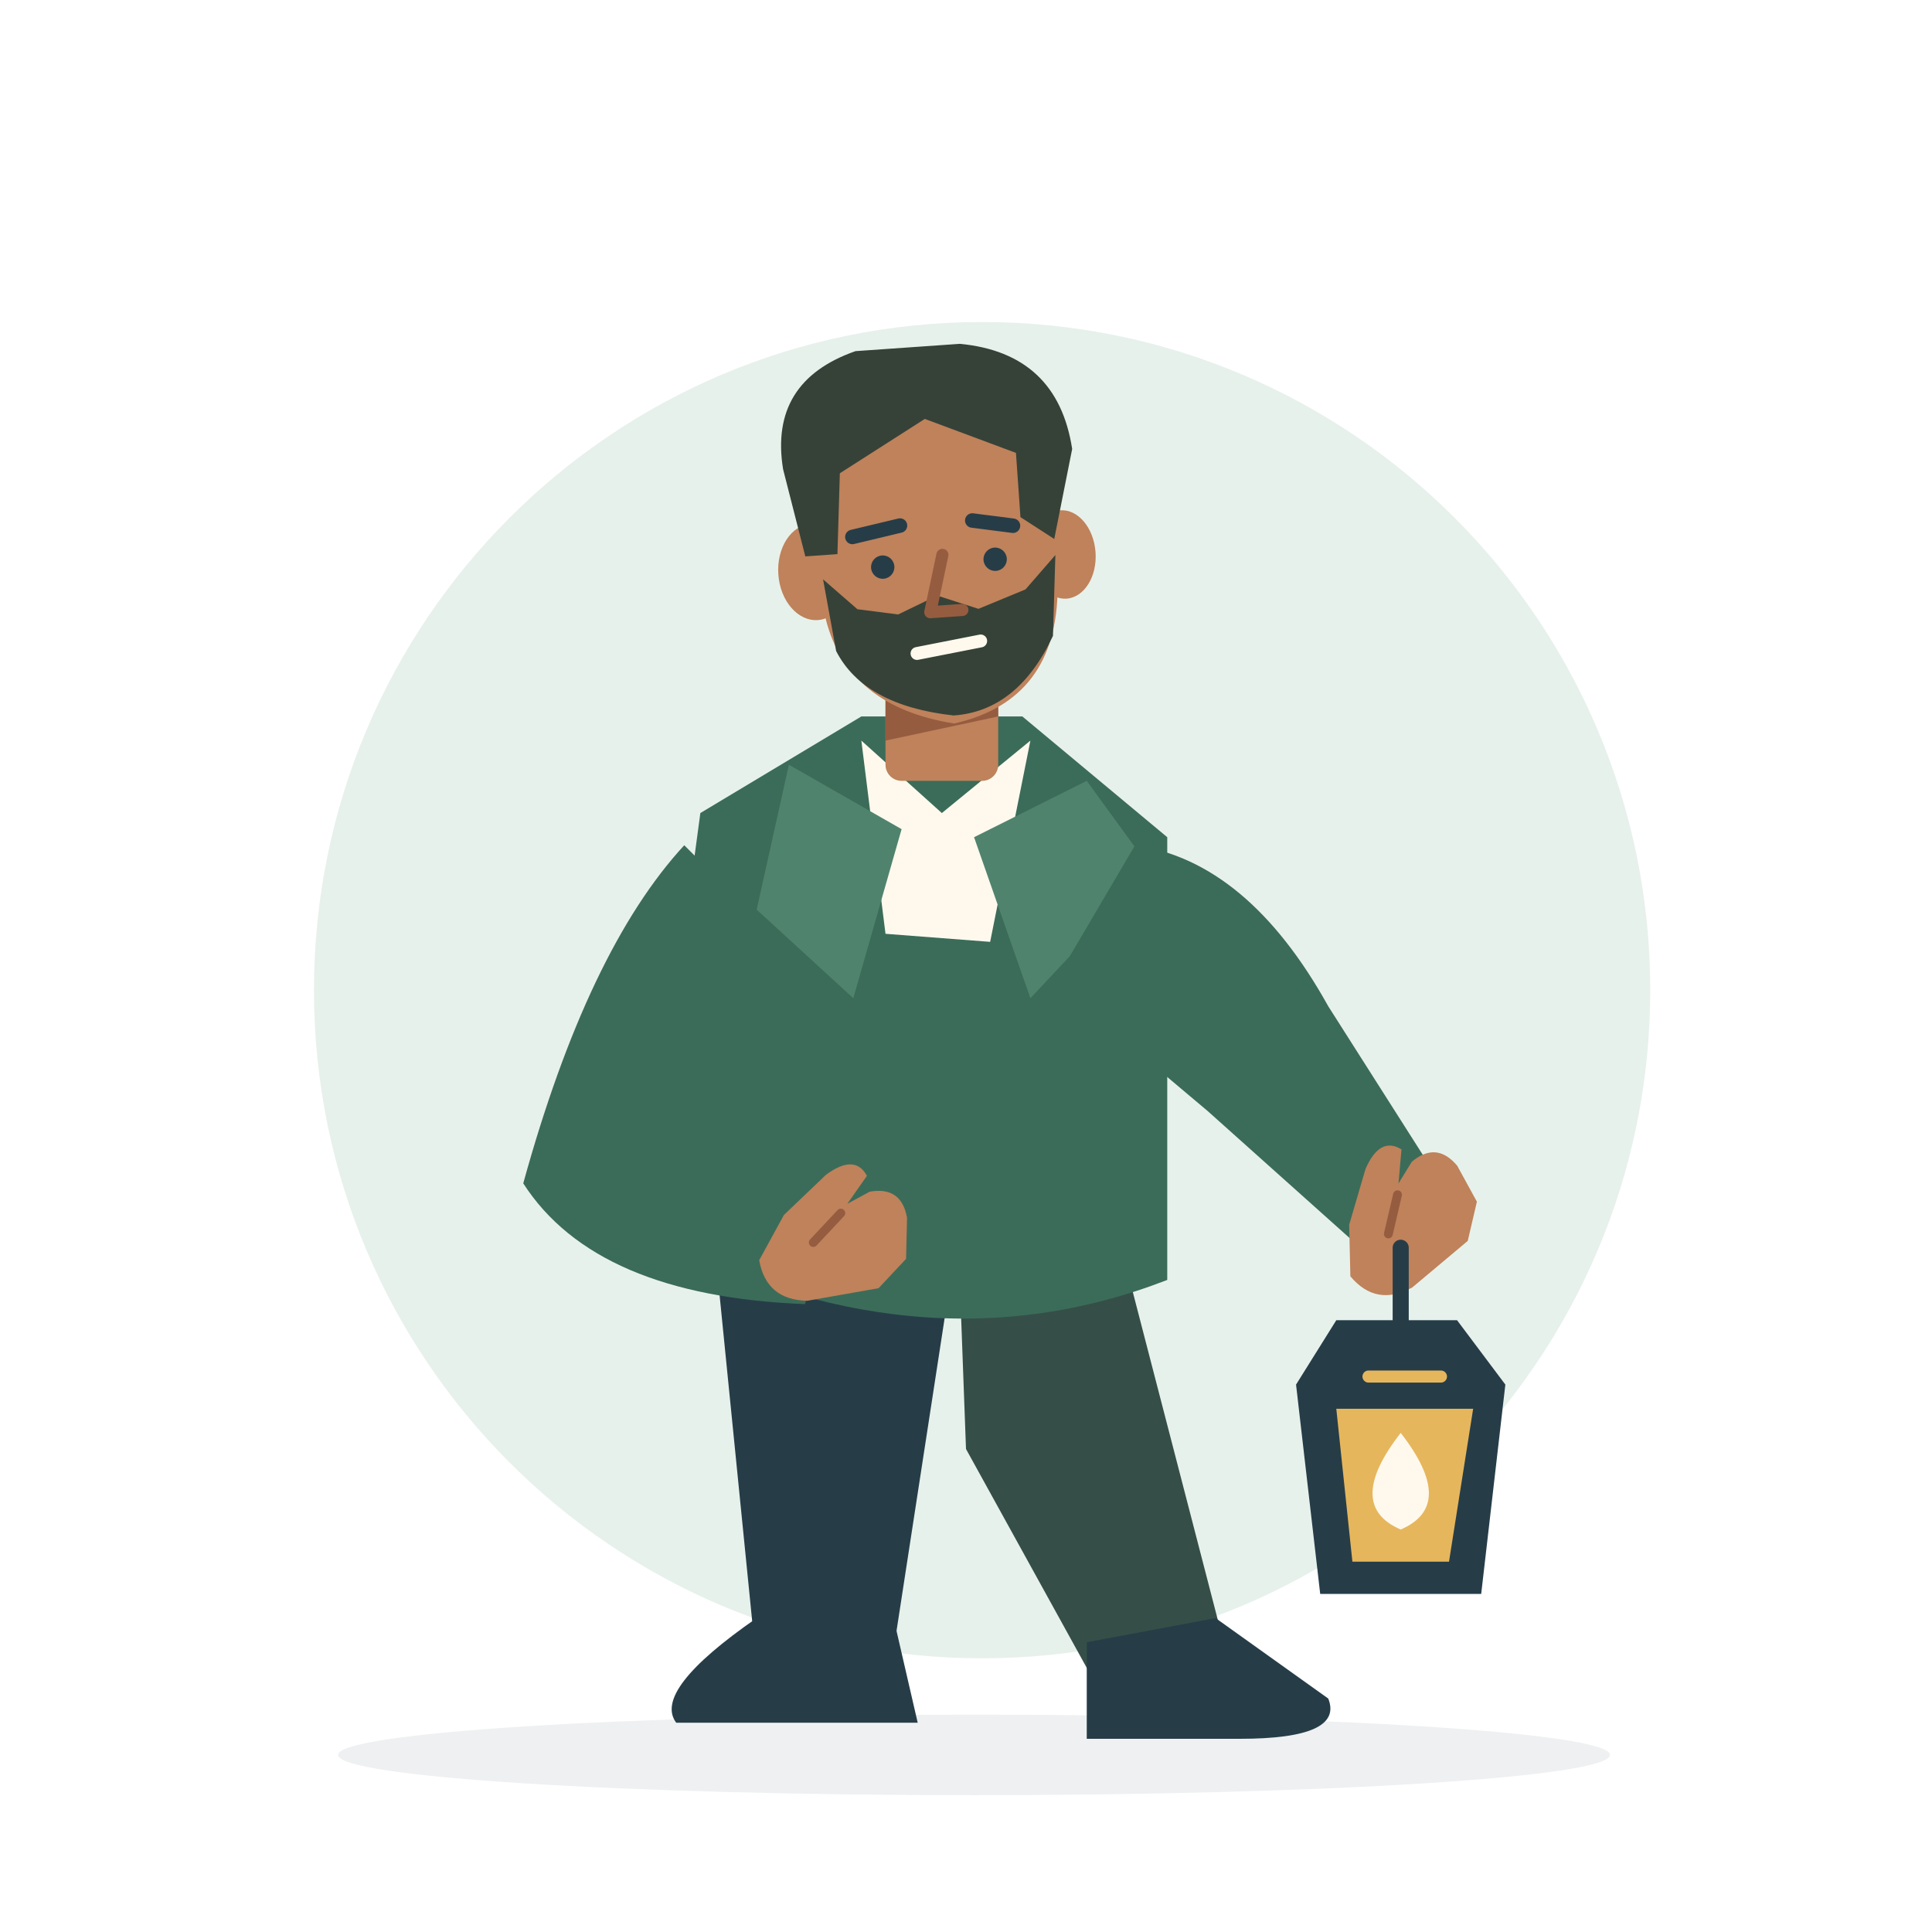
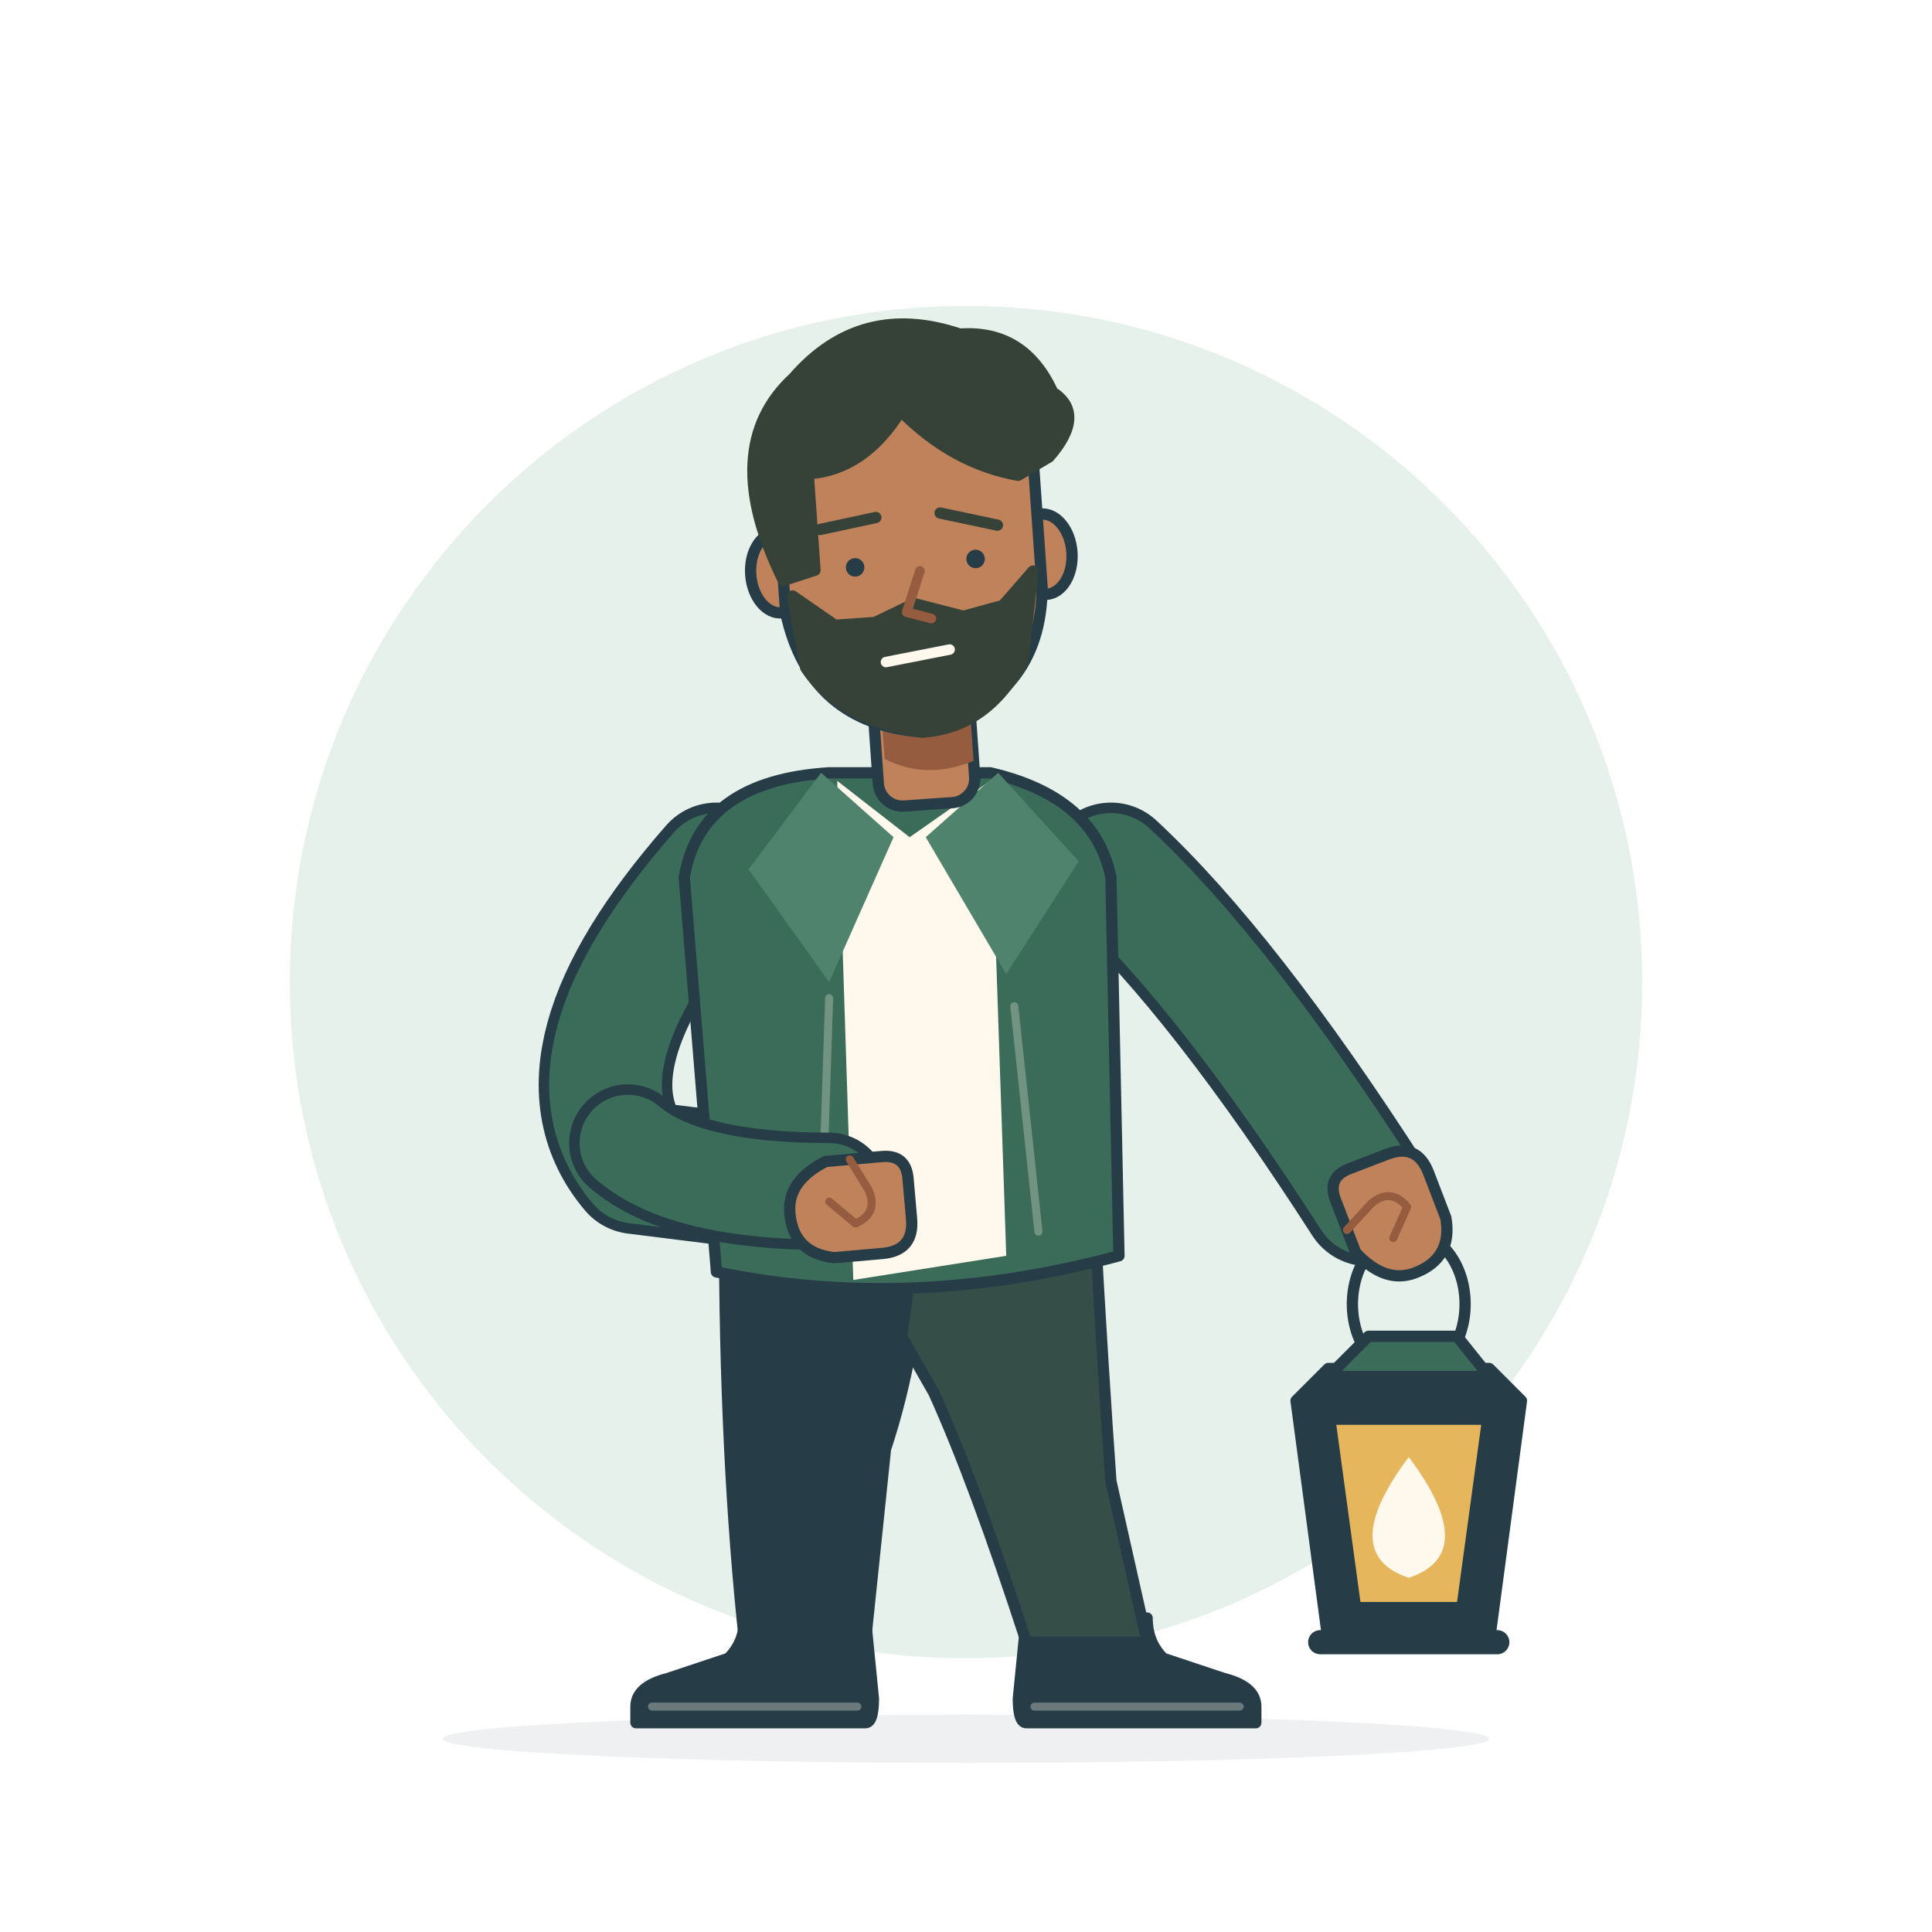
- <svg xmlns="http://www.w3.org/2000/svg" viewBox="0 0 240 240" role="img" aria-labelledby="title-infj">
-   <ellipse cx="121" cy="218" rx="79" ry="5" fill="#263D48" opacity=".08" />
-   <circle cx="122" cy="123" r="83" fill="#E7F1EB" />
-   <path d="M88 147 119 153 111 205 94 207Z" fill="#263D48" />
-   <path d="M119 153 138 150 152 204 136 209 120 180Z" fill="#354F48" />
-   <path d="M94 201 111 201 114 214 84 214Q81 210 94 201Z" fill="#263D48" />
-   <path d="M135 204 151 201 165 211Q167 216 154 216H135Z" fill="#263D48" />
-   <path d="M87 101 107 89 127 89 145 104 145 159Q114 171 80 153Z" fill="#3B6C59" />
-   <path d="M107 92 117 101 128 92 123 117 110 116Z" fill="#FFF9ED" />
-   <path d="M98 95 112 103 106 124 94 113ZM135 97 121 104 128 124 143 108Z" fill="#50836D" />
-   <path d="M85 105Q73 118 65 147 74 161 100 162L104 148 83 145 99 119Z" fill="#3B6C59" />
-   <g transform="translate(103 154) rotate(80)">
-     <path d="M-5-6Q-5-10-1-10L4-9 7-5 7 4Q6 9 1 9L-4 5-8-1Q-10-5-7-6L-4-3Z" fill="#BF825B" />
-     <path d="M-3-2 0 2" fill="none" stroke="#965C40" stroke-width="1.1" stroke-linecap="round" stroke-linejoin="round" />
+ <svg xmlns="http://www.w3.org/2000/svg" viewBox="0 0 240 240" role="img" aria-labelledby="infj-title" aria-describedby="infj-desc">
+   <circle cx="120" cy="122" r="84" fill="#E7F1EB" />
+   <ellipse cx="120" cy="216" rx="65" ry="3" fill="#263D48" opacity=".08" />
+   <g fill="none" stroke="#263D48" stroke-width="1.4" stroke-linecap="round" stroke-linejoin="round">
+     <g transform="translate(113 0)">
+       <g data-part="leg">
+         <g data-part="shoe" transform="translate(-13 204) rotate(0) scale(-1 1)">
+           <path d="M-7.5 -3H7.5Q7.5 0 9.5 2L17 4.5Q21 5.5 21 8V10H-7.5Q-8.5 10 -8.5 7Z" fill="#263D48" />
+           <path d="M-6.5 8H19" stroke="#FFF9ED" stroke-width="1" opacity=".32" />
+         </g>
+         <path d="M-23 152H2Q1 168-3 180L-5.5 204 L-20.5 204Q-23 181-23 152Z" fill="#263D48" data-part="trousers" />
+       </g>
+       <g data-part="leg">
+         <g data-part="shoe" transform="translate(22 204) rotate(0) scale(1 1)">
+           <path d="M-7.5 -3H7.5Q7.5 0 9.5 2L17 4.5Q21 5.5 21 8V10H-7.5Q-8.5 10 -8.5 7Z" fill="#263D48" />
+           <path d="M-6.5 8H19" stroke="#FFF9ED" stroke-width="1" opacity=".32" />
+         </g>
+         <path d="M1 152H23Q24 170 25 184L29.5 204 L14.5 204Q8 184 3 173L-1 166Z" fill="#354F48" data-part="trousers" />
+       </g>
+     </g>
+     <path d="M89 108Q68 132 79 145L103 148" stroke-width="16.6" />
+     <path d="M89 108Q68 132 79 145L103 148" stroke="#3B6C59" stroke-width="14" />
+     <path d="M138 108Q152 121 170 149" stroke-width="16.6" />
+     <path d="M138 108Q152 121 170 149" stroke="#3B6C59" stroke-width="14" />
+     <g transform="translate(113 0) rotate(0 0 126)">
+       <path d="M-10 96Q-26 97-28 109L-24 158Q0 163 26 156L25 109Q23 99 10 96Z" fill="#3B6C59" />
+       <path d="M-9 97 0 104 10 97 12 156-7 159Z" fill="#FFF9ED" stroke="none" />
+       <path d="M-11 96-2 104-10 122-20 108Z" fill="#50836D" stroke="none" />
+       <path d="M11 96 2 104 12 121 21 107Z" fill="#50836D" stroke="none" />
+       <path d="M-10 124-11 154M13 125 16 153" stroke="#FFF9ED" stroke-width="1" opacity=".28" />
+     </g>
+     <path d="M78 142Q85 148 103 148" stroke-width="14.6" />
+     <path d="M78 142Q85 148 103 148" stroke="#3B6C59" stroke-width="12" />
+     <g transform="translate(106 149) rotate(85)">
+       <path d="M-5 3V-4Q-5-7-2-7H3Q7-7 7-3V3Q6 8 1 8Q-3 8-5 3Z" fill="#BF825B" />
+       <path d="M-5 0-1-2Q2-3 3 0L0 3" stroke="#965C40" stroke-width="1" />
+     </g>
+     <g transform="translate(113 67) rotate(-4)">
+       <rect x="-6" y="17" width="12" height="16" rx="3" fill="#BF825B" />
+       <path d="M-5 21Q0 26 6 22V28Q0 30-5 27Z" fill="#965C40" stroke="none" />
+       <ellipse cx="-16.5" cy="3" rx="3.5" ry="5" fill="#BF825B" />
+       <ellipse cx="16.5" cy="3" rx="3.5" ry="5" fill="#BF825B" />
+       <path d="M-16-12Q-16-24 0-24Q16-24 16-12V7Q15 21 0 24Q-14 22-16 8Z" fill="#BF825B" />
+       <path d="M-16 4Q-23-13-13-21Q-4-30 8-25Q16-25 19-17Q23-14 18-9L14-7Q6-9 0-16Q-5-9-12-9L-12 3Z" fill="#364238" stroke="#364238" />
+       <path d="M-15 6-10 10-5 10 0 8 6 10 11 9 15 5 13 16Q8 24 0 24Q-10 22-14 15Z" fill="#364238" stroke="#364238" />
+       <path d="M-11-2-4-3M4-3 11-1" stroke="#364238" />
+       <circle cx="-7" cy="3" r="1.15" fill="#263D48" stroke="none" />
+       <circle cx="8" cy="3" r="1.15" fill="#263D48" stroke="none" />
+       <path d="M1 4-1 9 2 10" stroke="#965C40" stroke-width="1.2" />
+       <path d="M-4 15 4 14" stroke="#FFF9ED" stroke-width="1.3" />
+     </g>
+     <g>
+       <ellipse cx="175" cy="162" rx="7" ry="9" />
+       <path d="M161 174 165 170H185L189 174 185 204H165Z" fill="#263D48" />
+       <path d="M165 171 170 166H181L185 171Z" fill="#3B6C59" />
+       <path d="M166 177H184L181 199H169Z" fill="#E6B65D" stroke="none" />
+       <path d="M175 181Q166 193 175 196Q184 193 175 181Z" fill="#FFF9ED" stroke="none" />
+       <path d="M164 204H186" stroke-width="3" />
+     </g>
+     <g transform="translate(172 151) rotate(-21)">
+       <path d="M-5 3V-4Q-5-7-2-7H3Q7-7 7-3V3Q6 8 1 8Q-3 8-5 3Z" fill="#BF825B" />
+       <path d="M-5 0-1-2Q2-3 3 0L0 3" stroke="#965C40" stroke-width="1" />
+     </g>
  </g>
-   <path d="M141 105Q155 107 165 125L179 147 169 155 150 138 131 122Z" fill="#3B6C59" />
-   <g transform="translate(174 152) rotate(50)">
-     <path d="M-5-6Q-5-10-1-10L4-9 7-5 7 4Q6 9 1 9L-4 5-8-1Q-10-5-7-6L-4-3Z" fill="#BF825B" />
-     <path d="M-3-2 0 2" fill="none" stroke="#965C40" stroke-width="1.1" stroke-linecap="round" stroke-linejoin="round" />
-   </g>
-   <g transform="translate(96 43)">
-     <rect x="14" y="37" width="14" height="17" rx="2" fill="#BF825B" />
-     <path d="M14 40H28V46L14 49Z" fill="#965C40" />
-   </g>
-   <g transform="translate(96 43) rotate(-4 20 25)">
-     <ellipse cx="5" cy="27" rx="4.5" ry="6" fill="#BF825B" />
-     <ellipse cx="36" cy="27" rx="4" ry="5.5" fill="#BF825B" />
-     <path d="M5 17Q5 4 21 5Q37 5 36 19L35 31Q34 45 21 47Q8 44 6 33Z" fill="#BF825B" />
-     <path d="M6 28 10 32 15 33 20 31 25 33 31 31 35 27 34 37Q29 46 21 46Q10 44 7 37Z" fill="#364238" />
-     <path d="M4 25 2 14Q1 3 12 0L25 0Q37 2 38 14L35 25 31 22V14L20 9 9 15 8 25Z" fill="#364238" />
-     <path d="M10 23 16 22M25 22 30 23" fill="none" stroke="#263D48" stroke-width="1.8" stroke-linecap="round" stroke-linejoin="round" />
-     <circle cx="13.5" cy="27" r="1.45" fill="#263D48" />
-     <circle cx="27.5" cy="27" r="1.45" fill="#263D48" />
-     <path d="M21 26 19 33 23 33" fill="none" stroke="#965C40" stroke-width="1.5" stroke-linecap="round" stroke-linejoin="round" />
-     <path d="M17 38 25 37" fill="none" stroke="#FFF9ED" stroke-width="1.6" stroke-linecap="round" stroke-linejoin="round" />
-   </g>
-   <path d="M174 155V165" fill="none" stroke="#263D48" stroke-width="2" stroke-linecap="round" stroke-linejoin="round" />
-   <path d="M161 172 166 164H181L187 172 184 198H164Z" fill="#263D48" />
-   <path d="M166 175H183L180 194H168Z" fill="#E6B65D" />
-   <path d="M174 178Q167 187 174 190Q181 187 174 178Z" fill="#FFF9ED" />
-   <path d="M170 171H179" fill="none" stroke="#E6B65D" stroke-width="1.5" stroke-linecap="round" stroke-linejoin="round" />
</svg>
